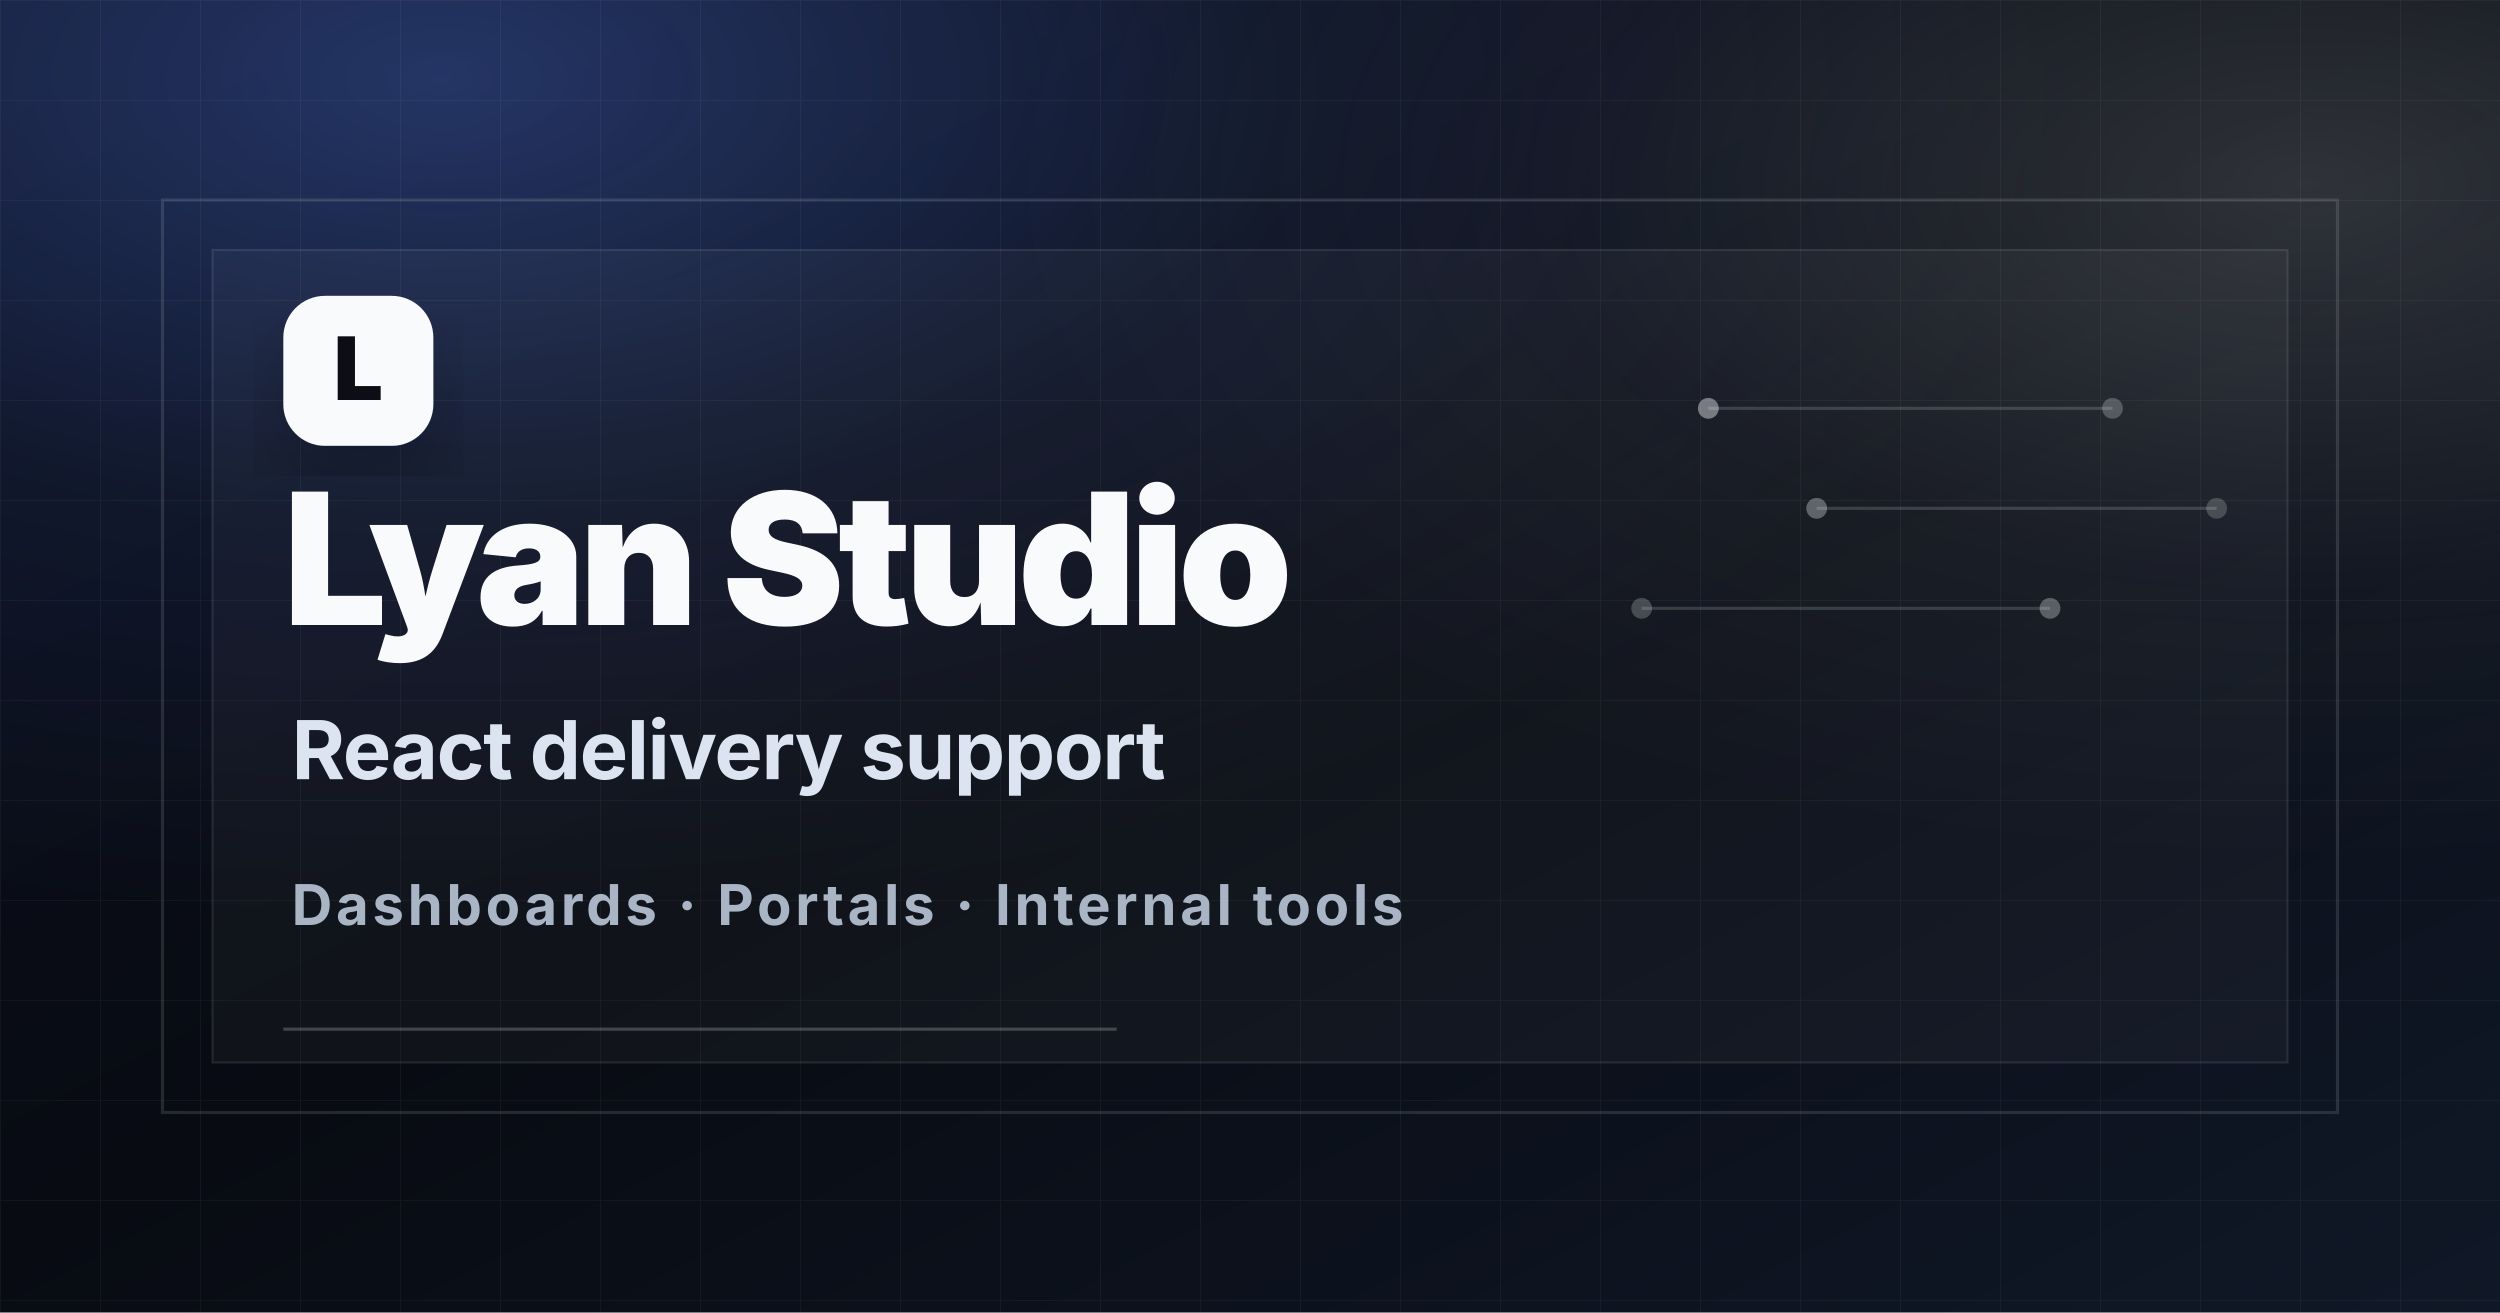
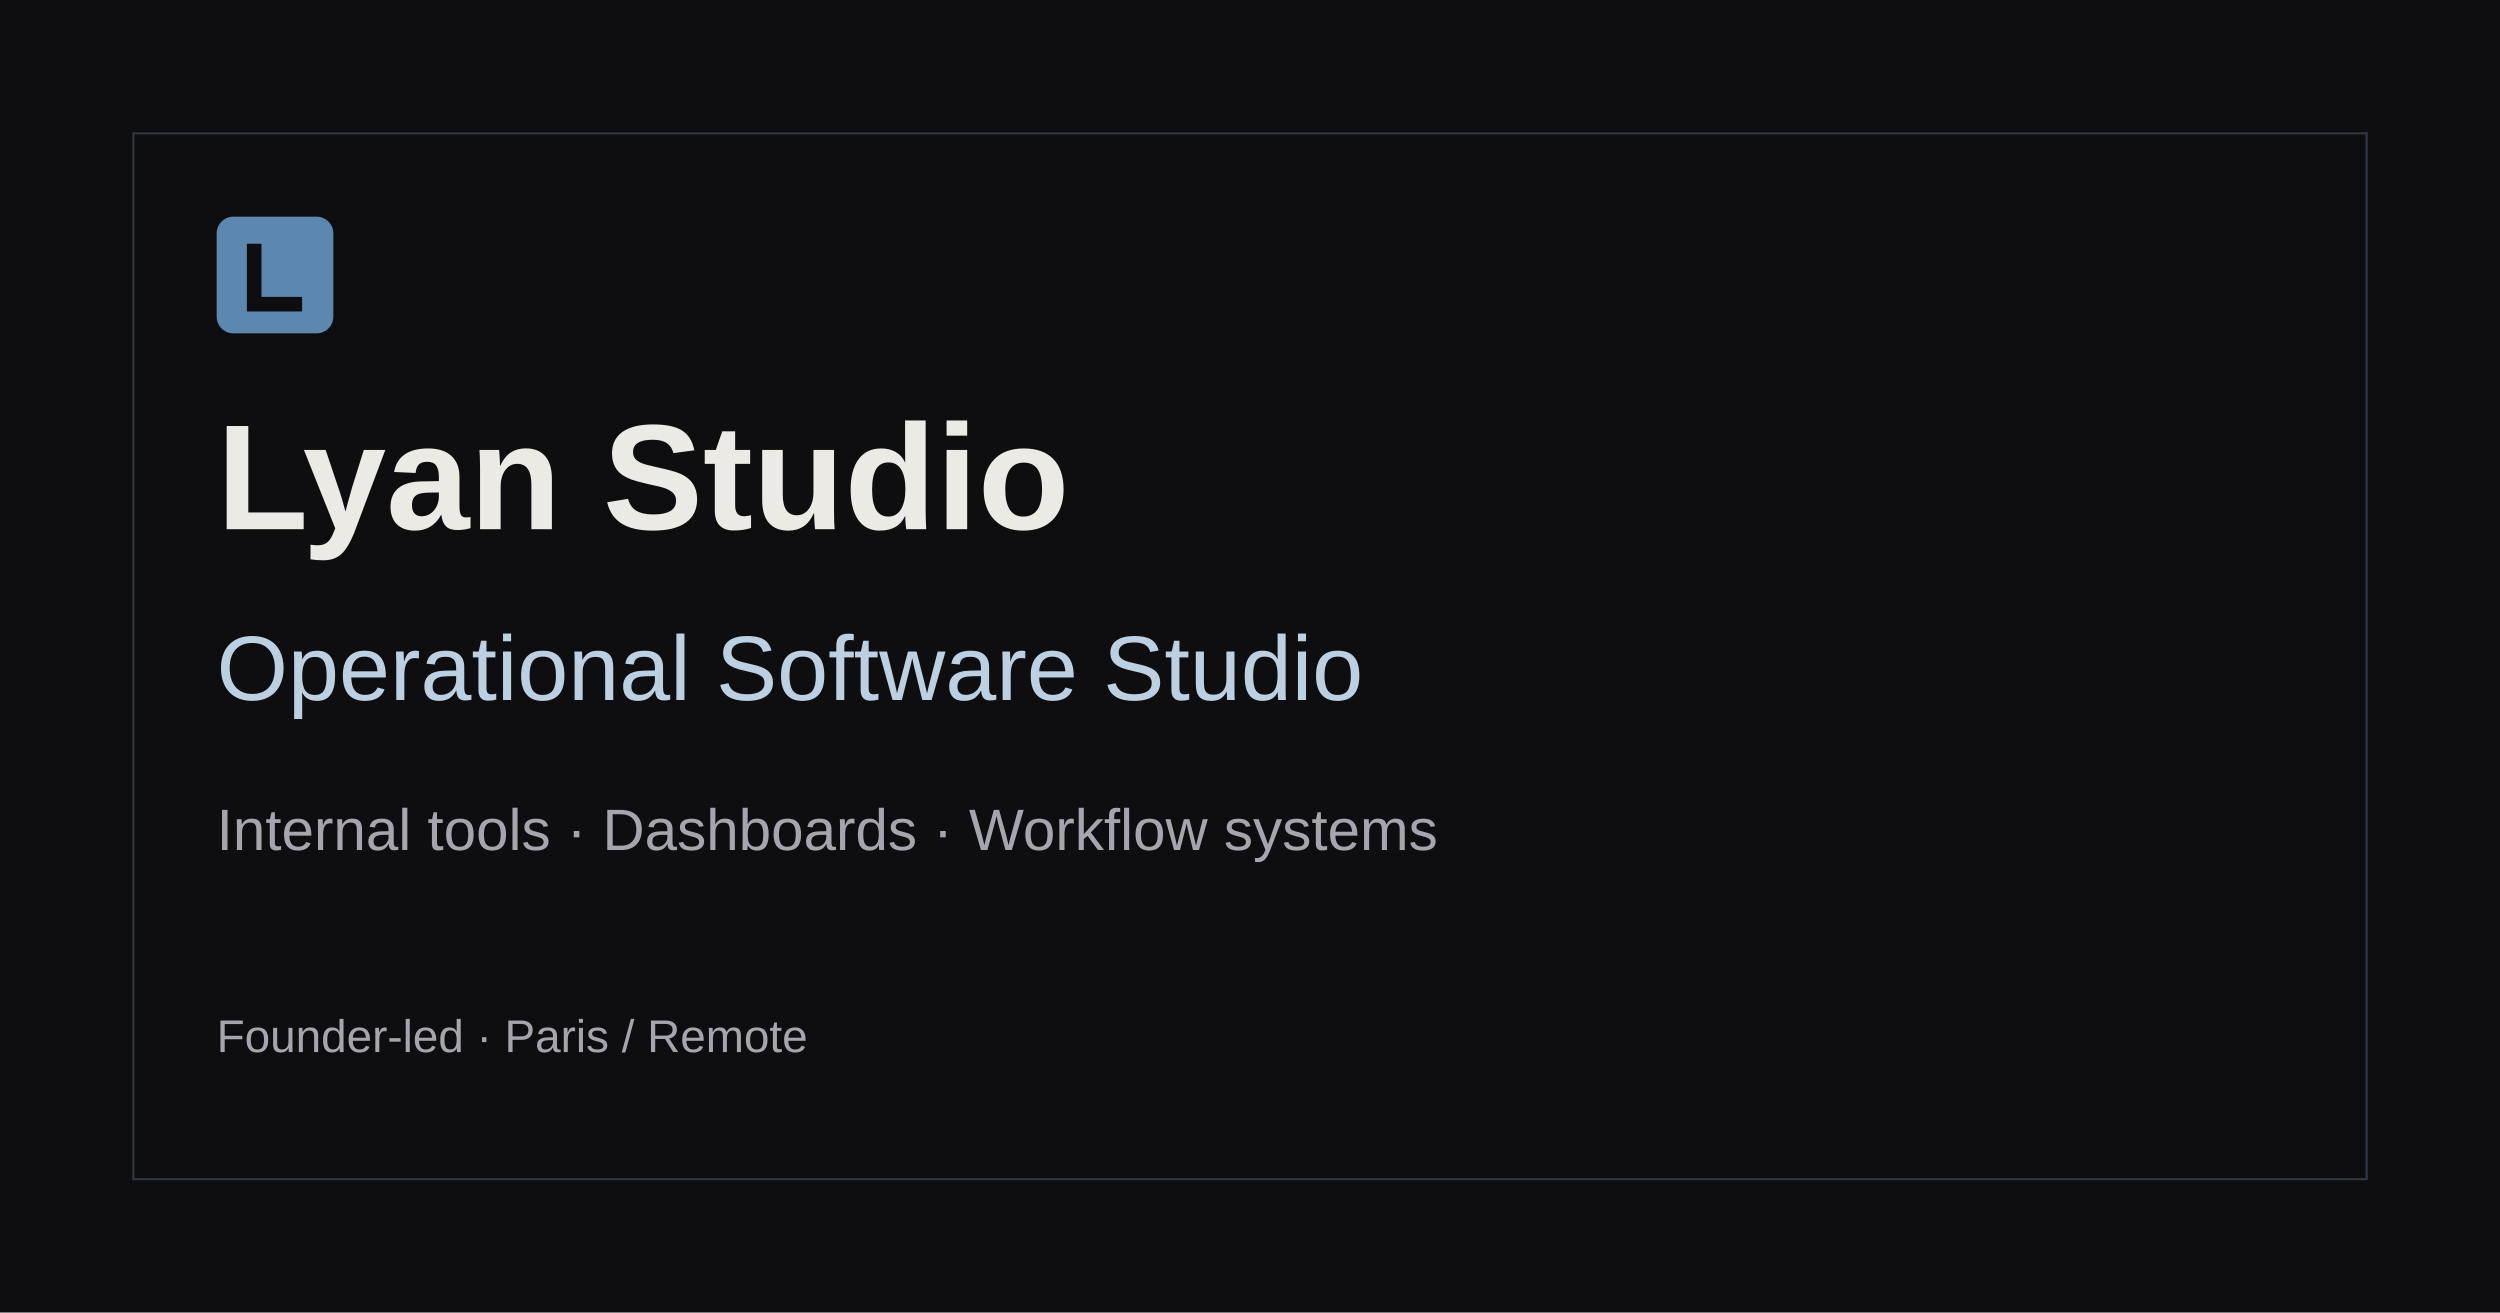
<svg xmlns="http://www.w3.org/2000/svg" width="1200" height="630" viewBox="0 0 1200 630" role="img" aria-labelledby="title desc">
-   <defs>
-     <linearGradient id="bg" x1="0" y1="0" x2="1" y2="1">
-       <stop offset="0" stop-color="#0b1020" />
-       <stop offset="0.48" stop-color="#080b12" />
-       <stop offset="1" stop-color="#101827" />
-     </linearGradient>
-     <radialGradient id="glowA" cx="18%" cy="6%" r="65%">
-       <stop offset="0" stop-color="#5d87ff" stop-opacity="0.32" />
-       <stop offset="0.52" stop-color="#5d87ff" stop-opacity="0.08" />
-       <stop offset="1" stop-color="#5d87ff" stop-opacity="0" />
-     </radialGradient>
-     <radialGradient id="glowB" cx="92%" cy="14%" r="52%">
-       <stop offset="0" stop-color="#f8fafc" stop-opacity="0.16" />
-       <stop offset="0.58" stop-color="#f8fafc" stop-opacity="0.035" />
-       <stop offset="1" stop-color="#f8fafc" stop-opacity="0" />
-     </radialGradient>
-     <pattern id="grid" width="48" height="48" patternUnits="userSpaceOnUse">
-       <path d="M 48 0 L 0 0 0 48" fill="none" stroke="#f8fafc" stroke-opacity="0.045" stroke-width="1" />
-     </pattern>
-     <filter id="softShadow" x="-20%" y="-20%" width="140%" height="140%">
-       <feDropShadow dx="0" dy="24" stdDeviation="28" flood-color="#000000" flood-opacity="0.32" />
-     </filter>
-   </defs>
-   <rect width="1200" height="630" fill="url(#bg)" />
-   <rect width="1200" height="630" fill="url(#glowA)" />
-   <rect width="1200" height="630" fill="url(#glowB)" />
-   <rect width="1200" height="630" fill="url(#grid)" />
-   <path d="M78 96 H1122 V534 H78 Z" fill="none" stroke="#f8fafc" stroke-opacity="0.12" stroke-width="1.5" />
-   <path d="M102 120 H1098 V510 H102 Z" fill="#ffffff" fill-opacity="0.035" stroke="#f8fafc" stroke-opacity="0.1" stroke-width="1" />
-   <g filter="url(#softShadow)">
-     <rect x="136" y="142" width="72" height="72" rx="20" fill="#f8fafc" />
-     <text x="172" y="192" text-anchor="middle" font-family="Inter, ui-sans-serif, system-ui, -apple-system, BlinkMacSystemFont, 'Segoe UI', sans-serif" font-size="42" font-weight="900" fill="#080b12">L</text>
+   <rect width="1200" height="630" fill="#0E0E11" />
+   <path d="M64 64H1136V566H64Z" fill="none" stroke="#2F3743" />
+   <rect x="104" y="104" width="56" height="56" rx="8" fill="#5C87AE" />
+   <path d="M122 117V146H145" fill="none" stroke="#0E0E11" stroke-width="7" />
+   <g font-family="Arial, sans-serif">
+     <text x="104" y="254" font-size="72" font-weight="700" fill="#ECEAE5">
+       Lyan Studio
+     </text>
+     <text x="104" y="336" font-size="44" fill="#bdd0e2">
+       Operational Software Studio
+     </text>
+     <text x="104" y="408" font-size="28" fill="#a5a5ae">
+       Internal tools · Dashboards · Workflow systems
+     </text>
+     <text x="104" y="505" font-size="22" fill="#a5a5ae">
+       Founder-led · Paris / Remote
+     </text>
  </g>
-   <g font-family="Inter, ui-sans-serif, system-ui, -apple-system, BlinkMacSystemFont, 'Segoe UI', sans-serif">
-     <text x="136" y="300" font-size="88" font-weight="850" letter-spacing="-3" fill="#f8fafc">Lyan Studio</text>
-     <text x="140" y="374" font-size="39" font-weight="700" letter-spacing="-0.6" fill="#dbe4f0">React delivery support</text>
-     <text x="140" y="444" font-size="27" font-weight="750" letter-spacing="1.8" fill="#a9b4c5">Dashboards · Portals · Internal tools</text>
-   </g>
-   <g fill="none" stroke="#f8fafc" stroke-opacity="0.16" stroke-width="1.5">
-     <path d="M820 196 H1014" />
-     <path d="M872 244 H1064" />
-     <path d="M788 292 H984" />
-     <circle cx="820" cy="196" r="5" fill="#f8fafc" fill-opacity="0.42" stroke="none" />
-     <circle cx="1014" cy="196" r="5" fill="#f8fafc" fill-opacity="0.24" stroke="none" />
-     <circle cx="872" cy="244" r="5" fill="#f8fafc" fill-opacity="0.32" stroke="none" />
-     <circle cx="1064" cy="244" r="5" fill="#f8fafc" fill-opacity="0.2" stroke="none" />
-     <circle cx="788" cy="292" r="5" fill="#f8fafc" fill-opacity="0.22" stroke="none" />
-     <circle cx="984" cy="292" r="5" fill="#f8fafc" fill-opacity="0.3" stroke="none" />
-   </g>
-   <path d="M136 494 H536" stroke="#f8fafc" stroke-opacity="0.22" stroke-width="1.5" />
</svg>
